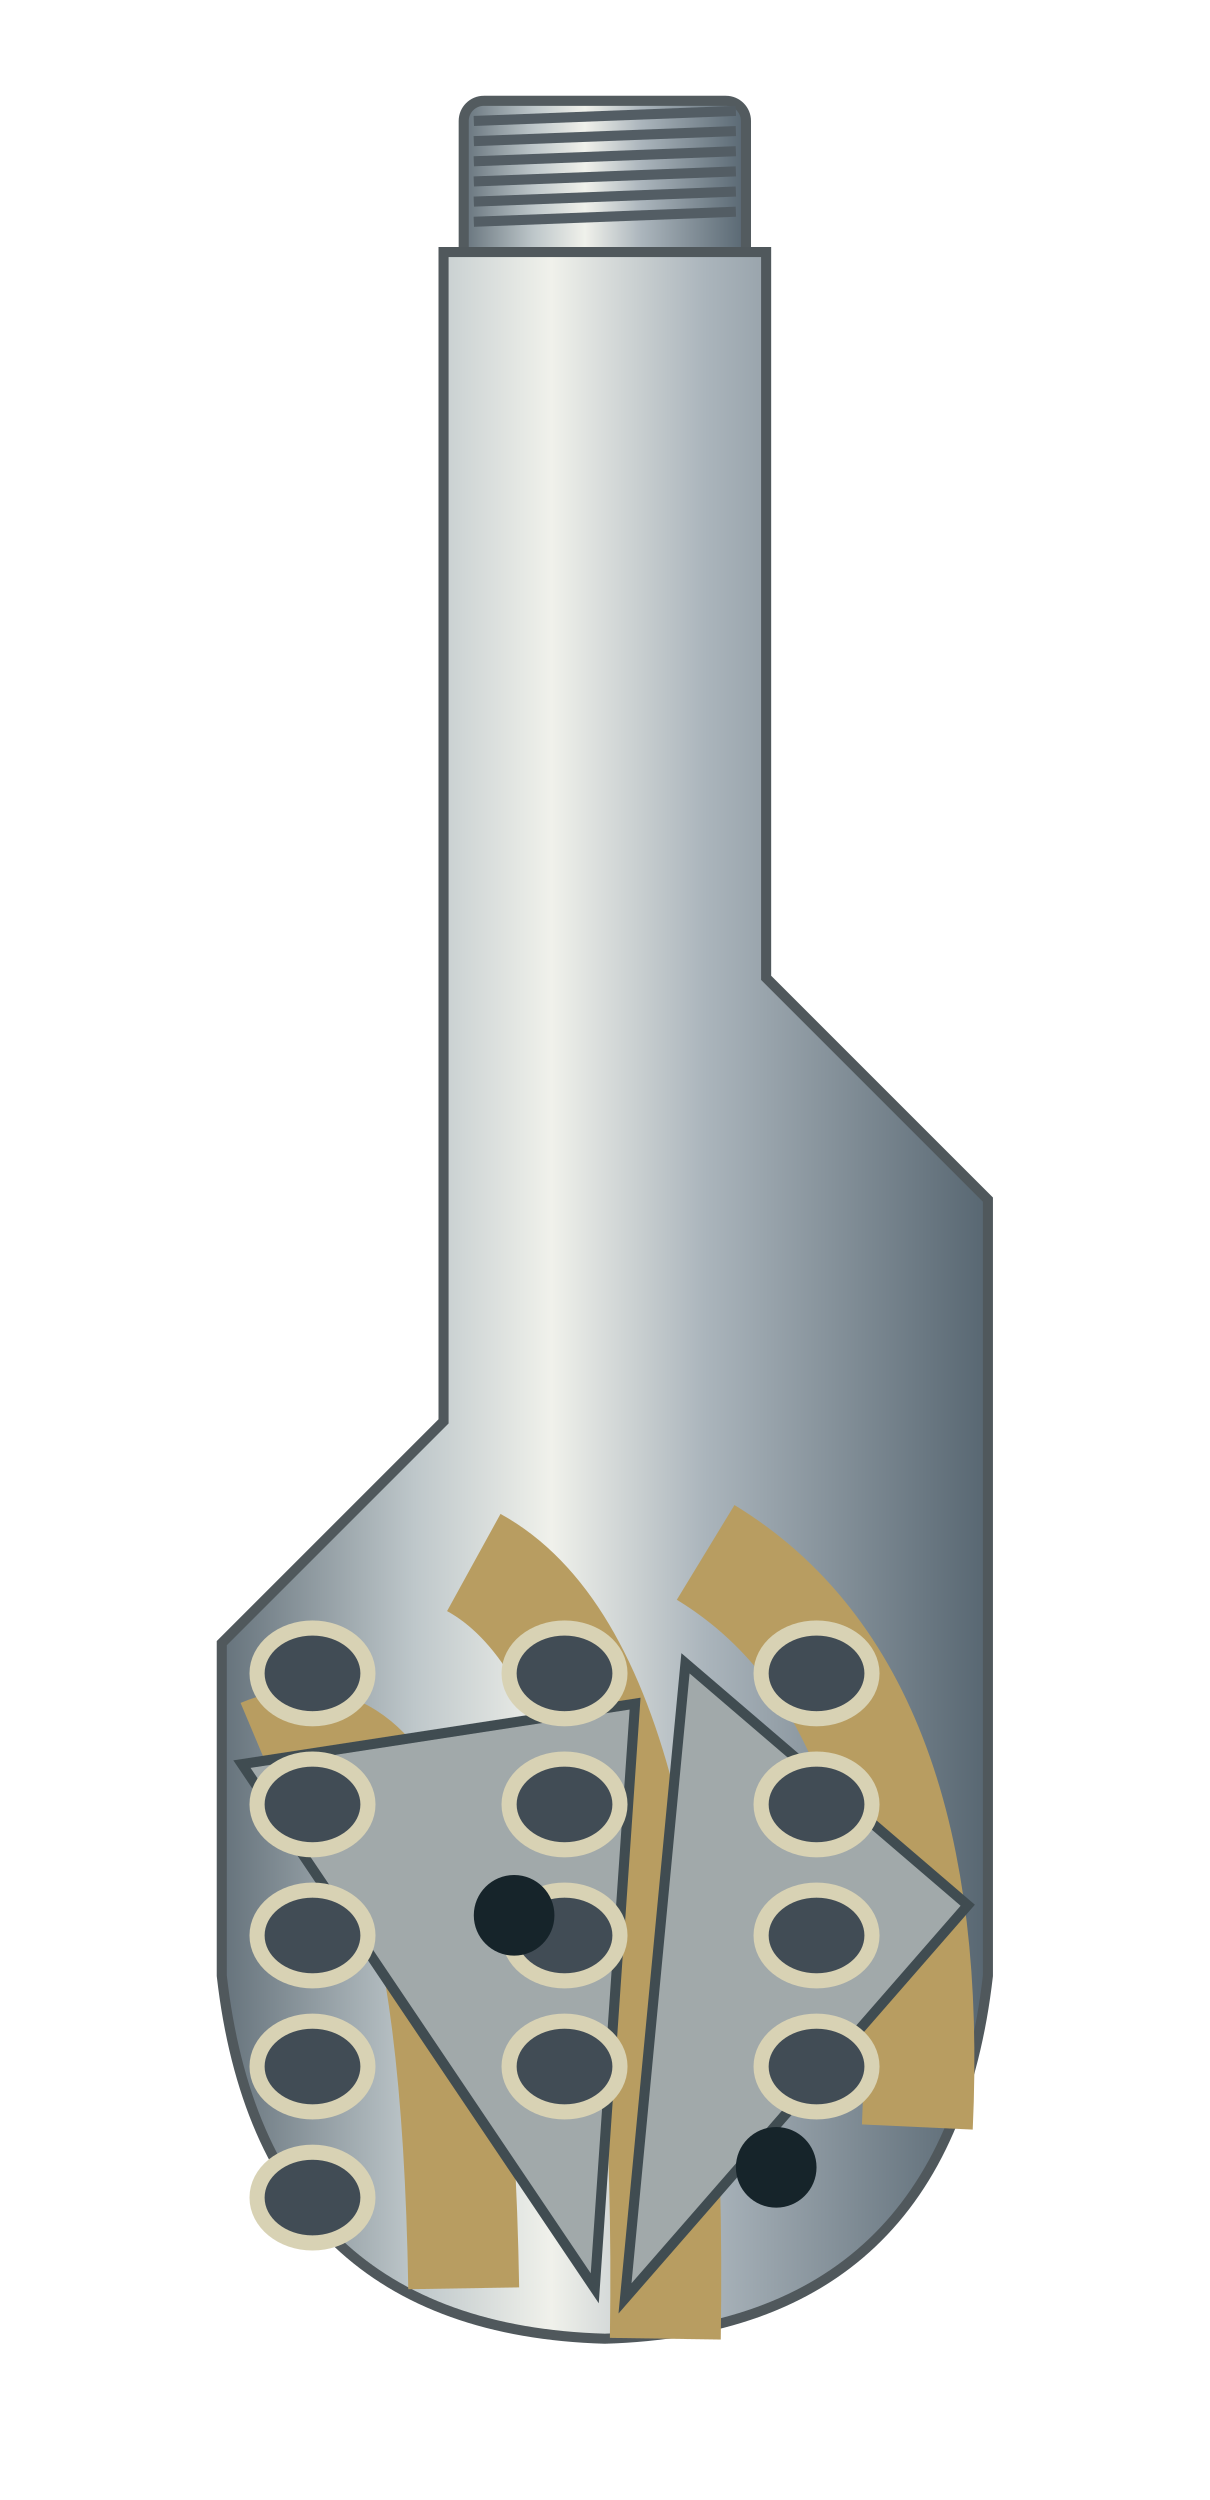
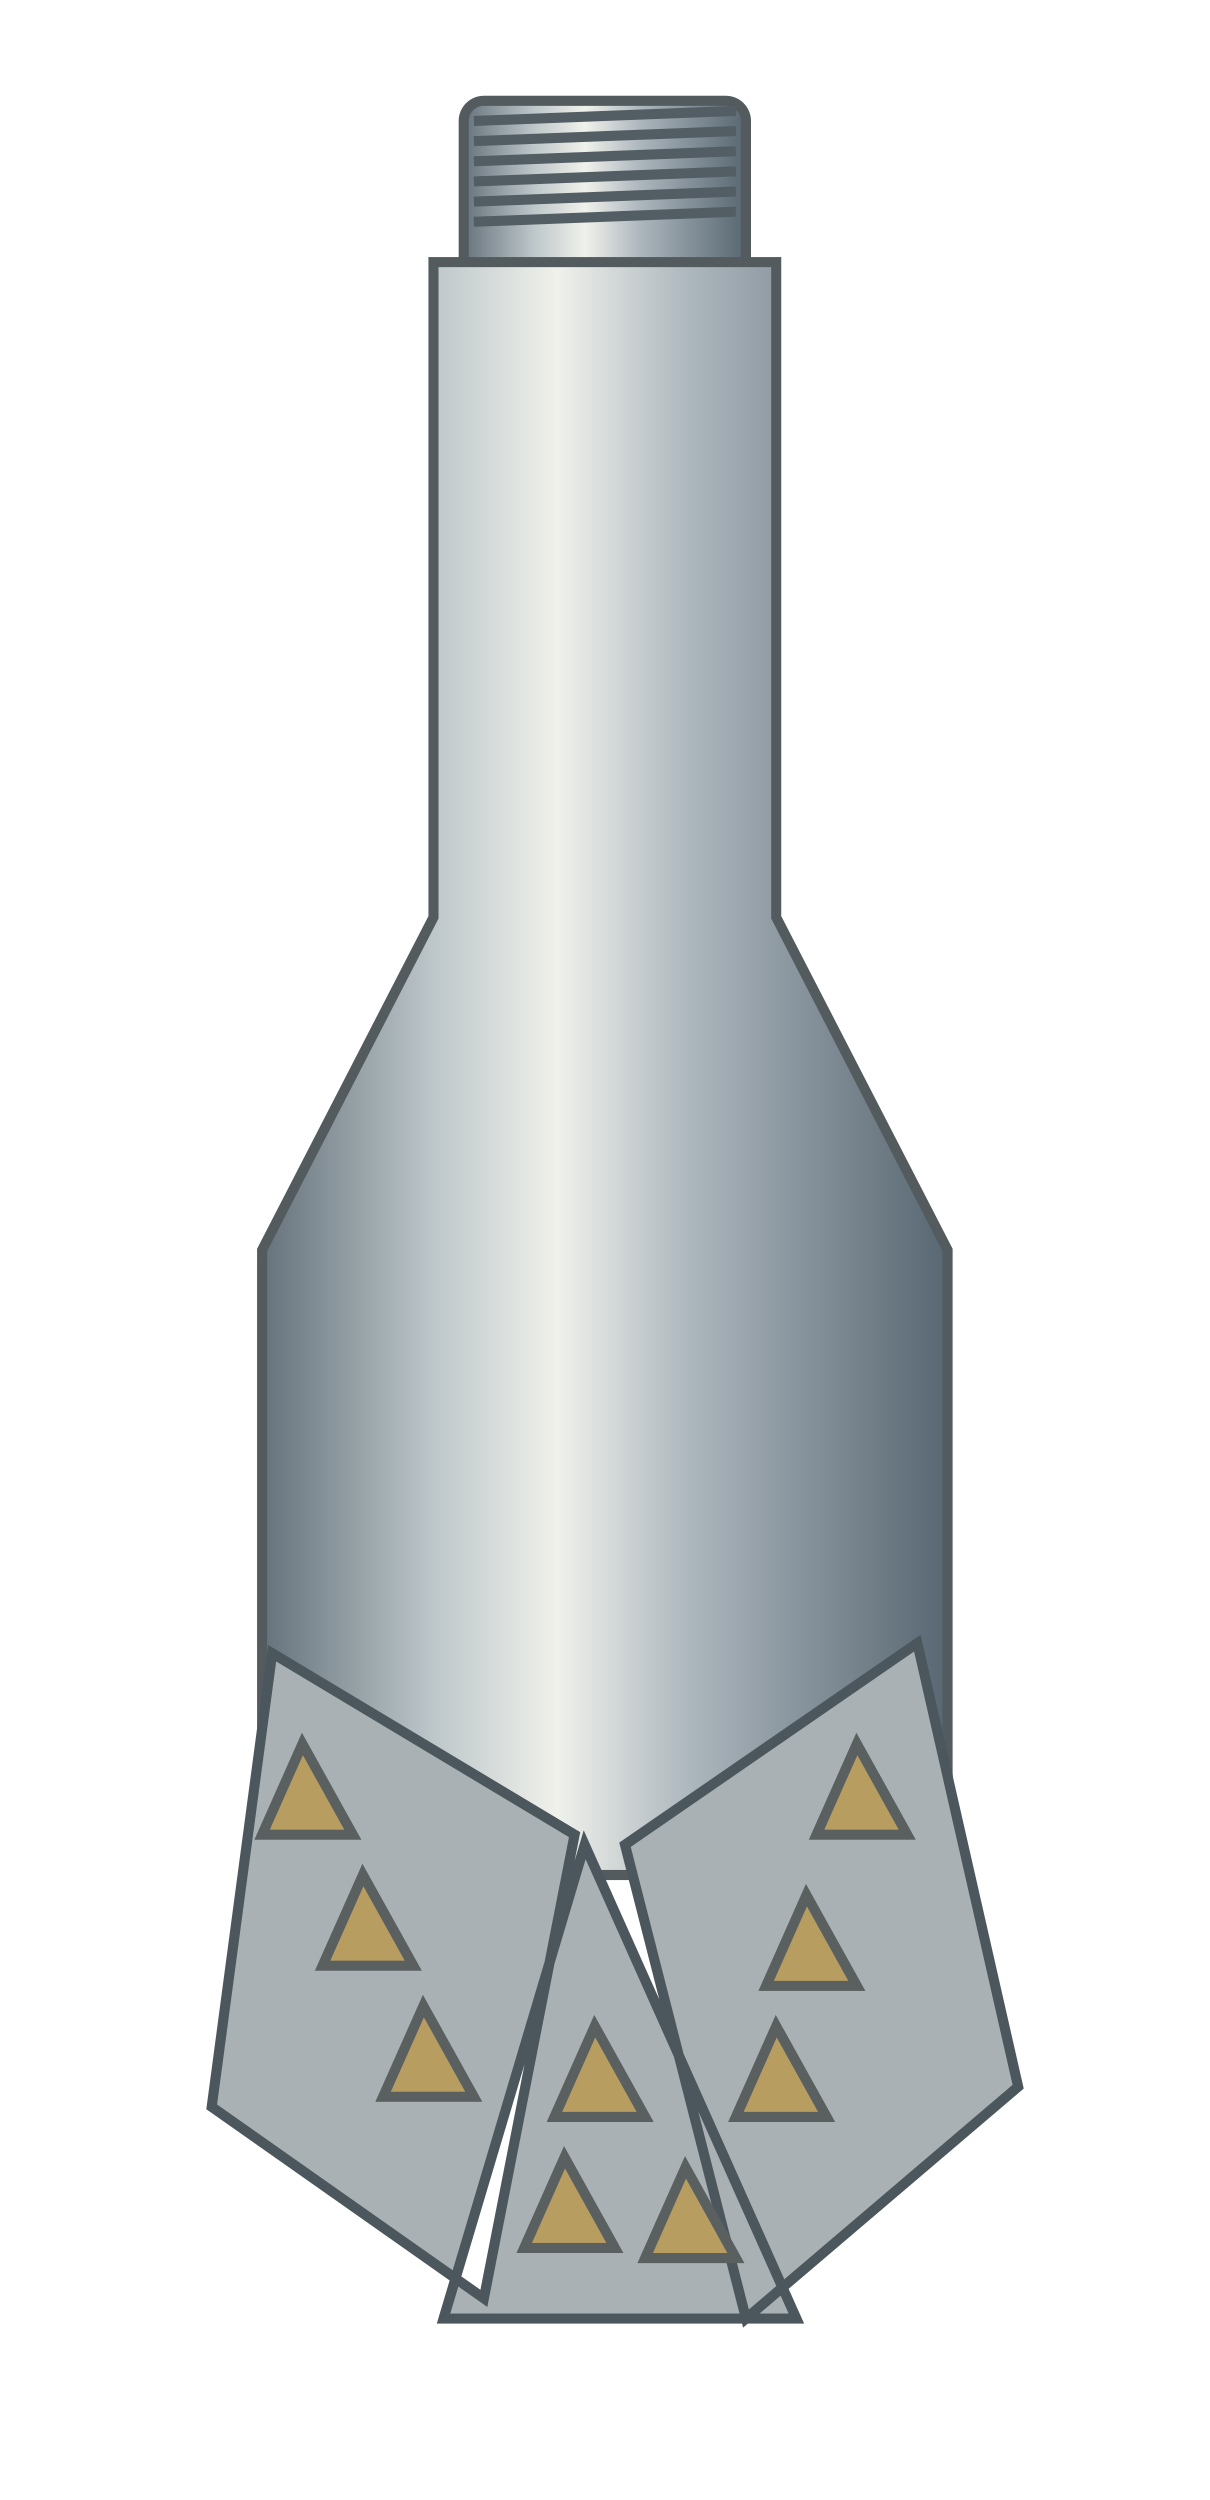
<svg xmlns="http://www.w3.org/2000/svg" viewBox="0 0 120 248" role="img" aria-label="tricone technical illustration">
  <defs>
    <linearGradient id="asset-tricone-steel">
      <stop stop-color="#66737c" />
      <stop offset=".25" stop-color="#bec7ca" />
      <stop offset=".43" stop-color="#f0f1eb" />
      <stop offset=".63" stop-color="#abb5bc" />
      <stop offset="1" stop-color="#586772" />
    </linearGradient>
  </defs>
  <rect x="46" y="10" width="28" height="20" rx="2" fill="url(#asset-tricone-steel)" stroke="#535b5f" />
  <path d="M47 12l26 -1" stroke="#535d64" />
  <path d="M47 14l26 -1" stroke="#535d64" />
  <path d="M47 16l26 -1" stroke="#535d64" />
  <path d="M47 18l26 -1" stroke="#535d64" />
  <path d="M47 20l26 -1" stroke="#535d64" />
  <path d="M47 22l26 -1" stroke="#535d64" />
-   <path d="M44 25h32v72l22 22v77q-4 35-38 36-34-1-38-36v-33l22-22z" fill="url(#asset-tricone-steel)" stroke="#50585c" />
-   <path d="M26 174q19-8 20 53M47 155q20 11 19 77M70 154q23 14 21 57" fill="none" stroke="#b89d61" stroke-width="11" />
-   <path d="M24 175l35 52 4-58zM68 165l-6 63 34-39z" fill="#a1a9aa" stroke="#404c51" />
-   <ellipse cx="31" cy="166" rx="5.5" ry="4.5" fill="#414c55" stroke="#d8d2b4" stroke-width="1.5" />
-   <ellipse cx="56" cy="166" rx="5.5" ry="4.5" fill="#414c55" stroke="#d8d2b4" stroke-width="1.5" />
-   <ellipse cx="81" cy="166" rx="5.5" ry="4.5" fill="#414c55" stroke="#d8d2b4" stroke-width="1.5" />
-   <ellipse cx="31" cy="179" rx="5.5" ry="4.5" fill="#414c55" stroke="#d8d2b4" stroke-width="1.5" />
-   <ellipse cx="56" cy="179" rx="5.5" ry="4.5" fill="#414c55" stroke="#d8d2b4" stroke-width="1.5" />
-   <ellipse cx="81" cy="179" rx="5.5" ry="4.5" fill="#414c55" stroke="#d8d2b4" stroke-width="1.5" />
-   <ellipse cx="31" cy="192" rx="5.5" ry="4.5" fill="#414c55" stroke="#d8d2b4" stroke-width="1.5" />
-   <ellipse cx="56" cy="192" rx="5.5" ry="4.5" fill="#414c55" stroke="#d8d2b4" stroke-width="1.5" />
-   <ellipse cx="81" cy="192" rx="5.5" ry="4.5" fill="#414c55" stroke="#d8d2b4" stroke-width="1.5" />
-   <ellipse cx="31" cy="205" rx="5.5" ry="4.5" fill="#414c55" stroke="#d8d2b4" stroke-width="1.5" />
-   <ellipse cx="56" cy="205" rx="5.5" ry="4.5" fill="#414c55" stroke="#d8d2b4" stroke-width="1.5" />
-   <ellipse cx="81" cy="205" rx="5.5" ry="4.5" fill="#414c55" stroke="#d8d2b4" stroke-width="1.5" />
-   <ellipse cx="31" cy="218" rx="5.5" ry="4.5" fill="#414c55" stroke="#d8d2b4" stroke-width="1.5" />
-   <circle cx="51" cy="190" r="4" fill="#16242a" />
-   <circle cx="77" cy="215" r="4" fill="#16242a" />
+   <path d="M43 26h34v65l17 33v62H26v-62l17-33z" fill="url(#asset-tricone-steel)" stroke="#535b5f" />
+   <path d="M27 164l30 18-9 46-27-19zM91 163l-29 20 12 47 27-23zM58 183l-14 47h35z" fill="#a9b1b4" stroke="#4b575d" />
+   <path d="M26 182l4-9 5 9z" fill="#b89d61" stroke="#5a6060" />
+   <path d="M32 195l4-9 5 9z" fill="#b89d61" stroke="#5a6060" />
+   <path d="M38 208l4-9 5 9z" fill="#b89d61" stroke="#5a6060" />
+   <path d="M81 182l4-9 5 9z" fill="#b89d61" stroke="#5a6060" />
+   <path d="M76 197l4-9 5 9z" fill="#b89d61" stroke="#5a6060" />
+   <path d="M73 210l4-9 5 9z" fill="#b89d61" stroke="#5a6060" />
+   <path d="M55 210l4-9 5 9z" fill="#b89d61" stroke="#5a6060" />
+   <path d="M52 223l4-9 5 9z" fill="#b89d61" stroke="#5a6060" />
+   <path d="M64 224l4-9 5 9z" fill="#b89d61" stroke="#5a6060" />
</svg>
